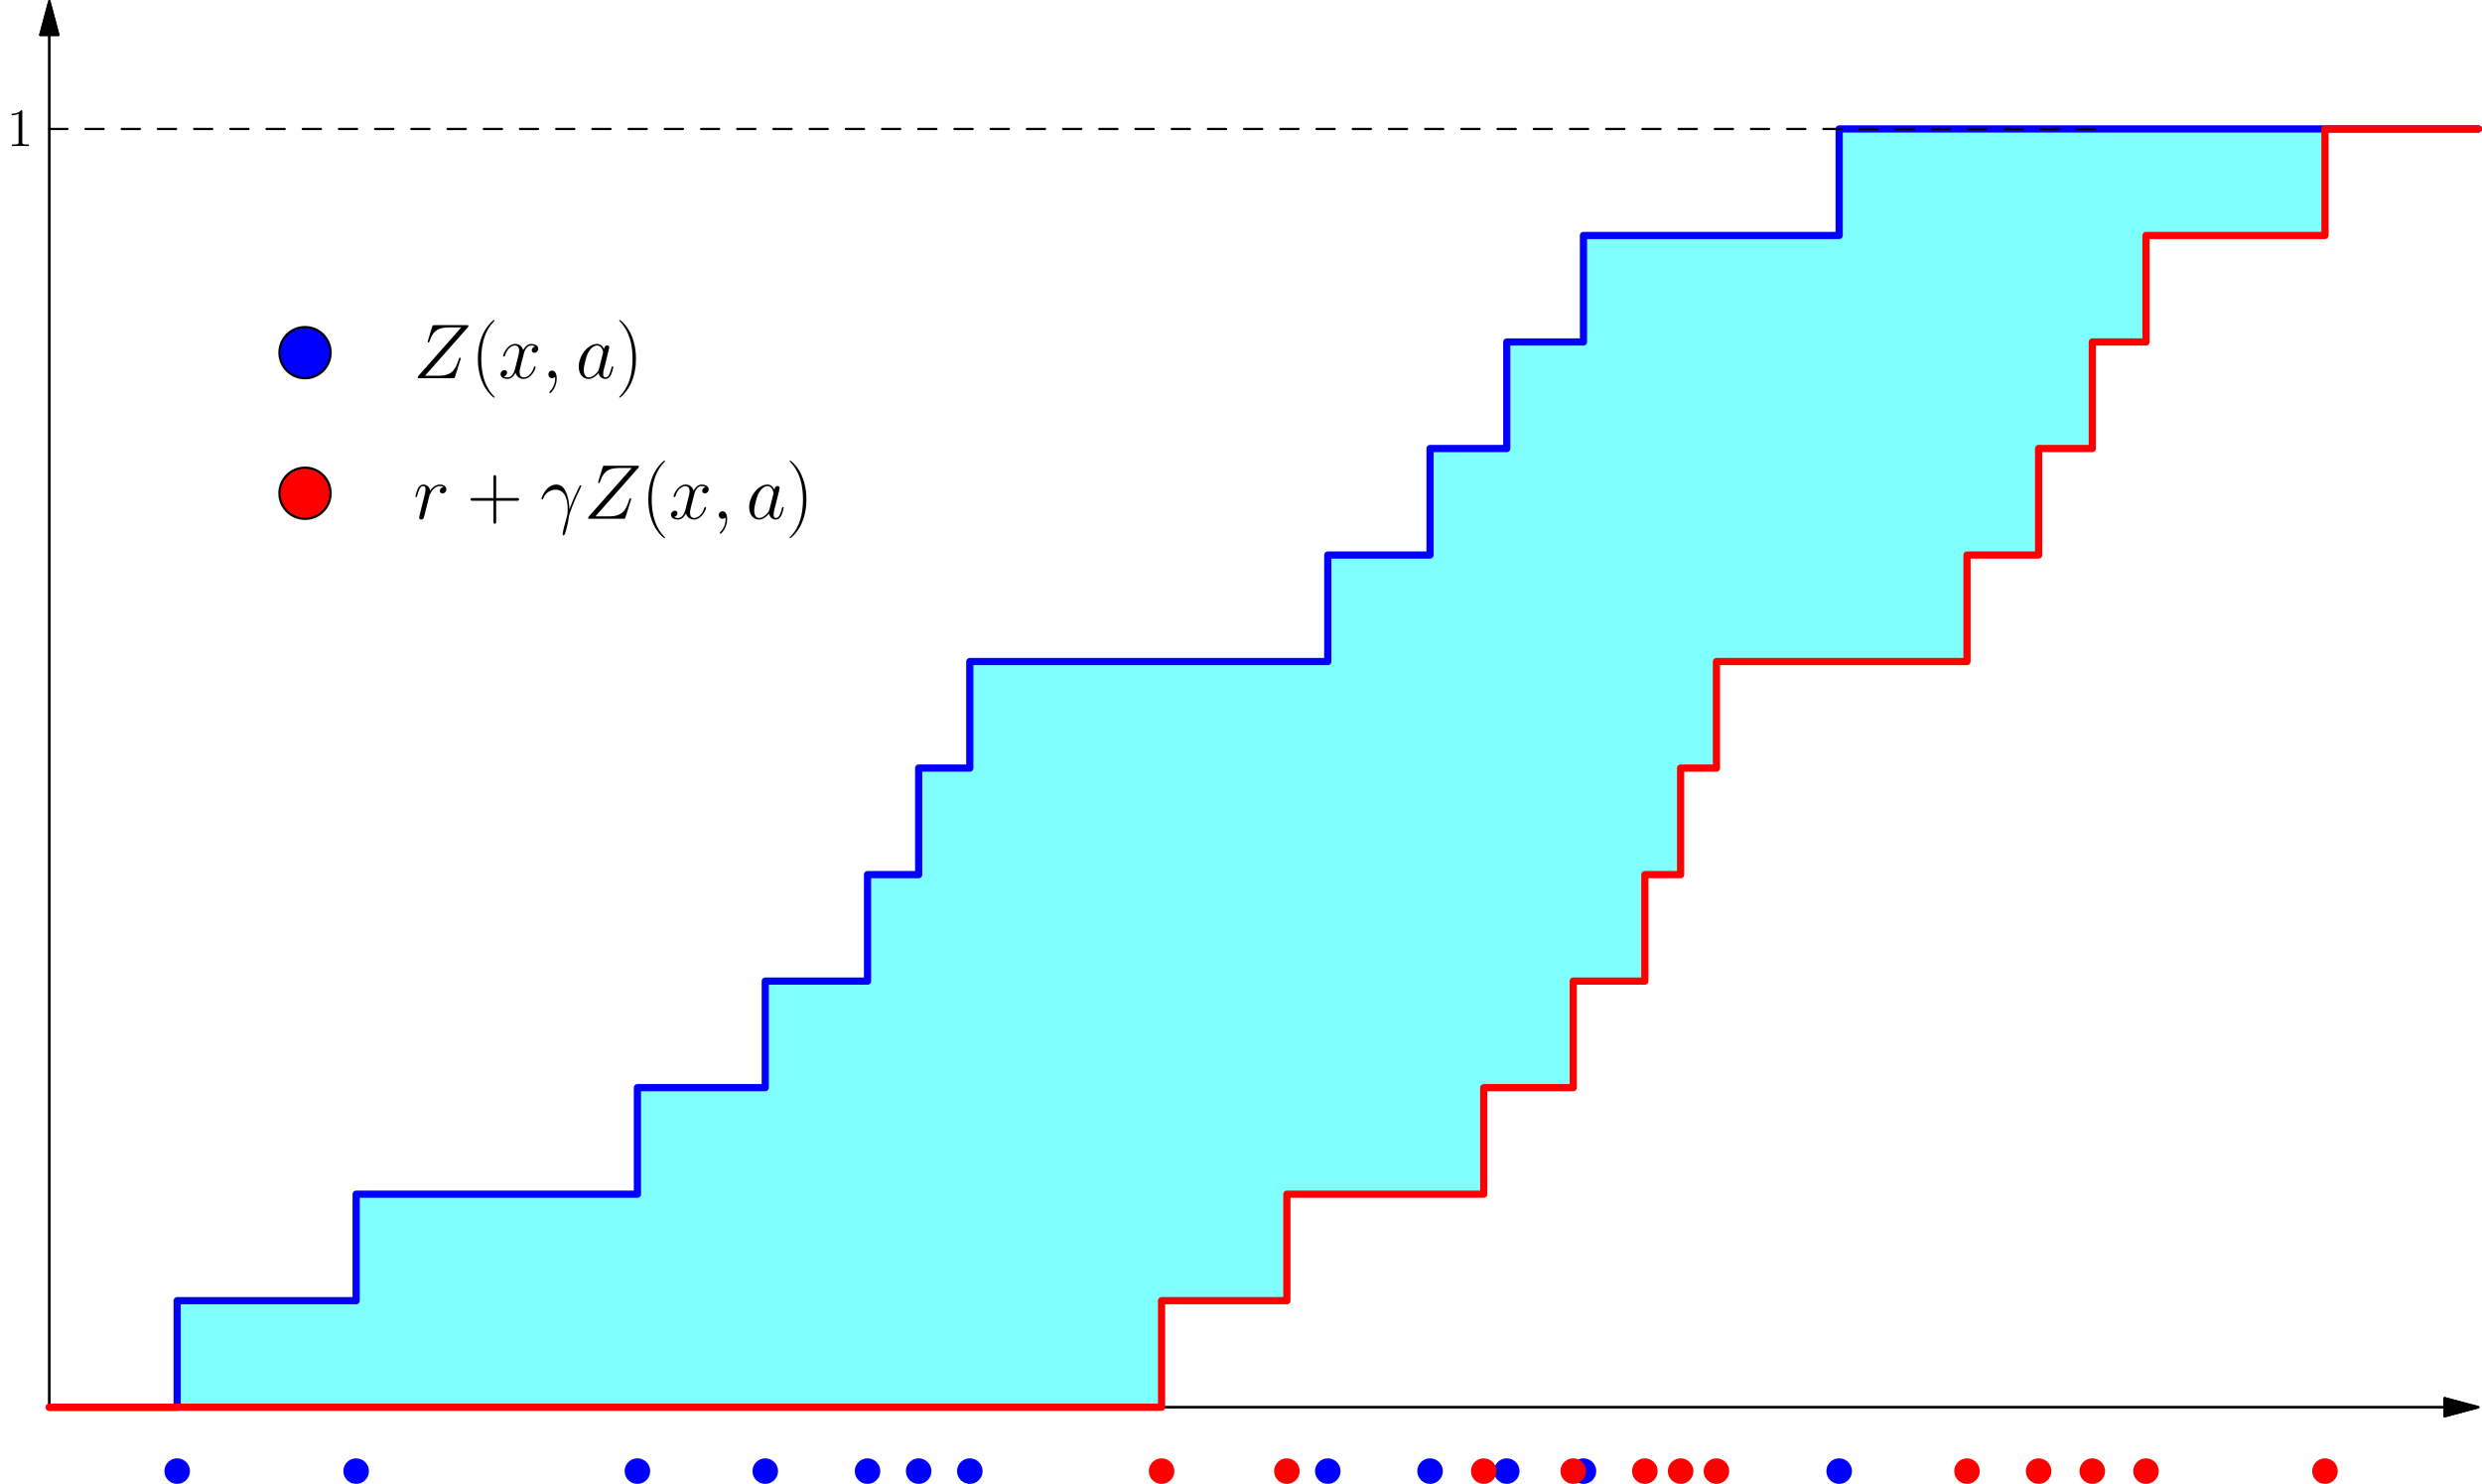
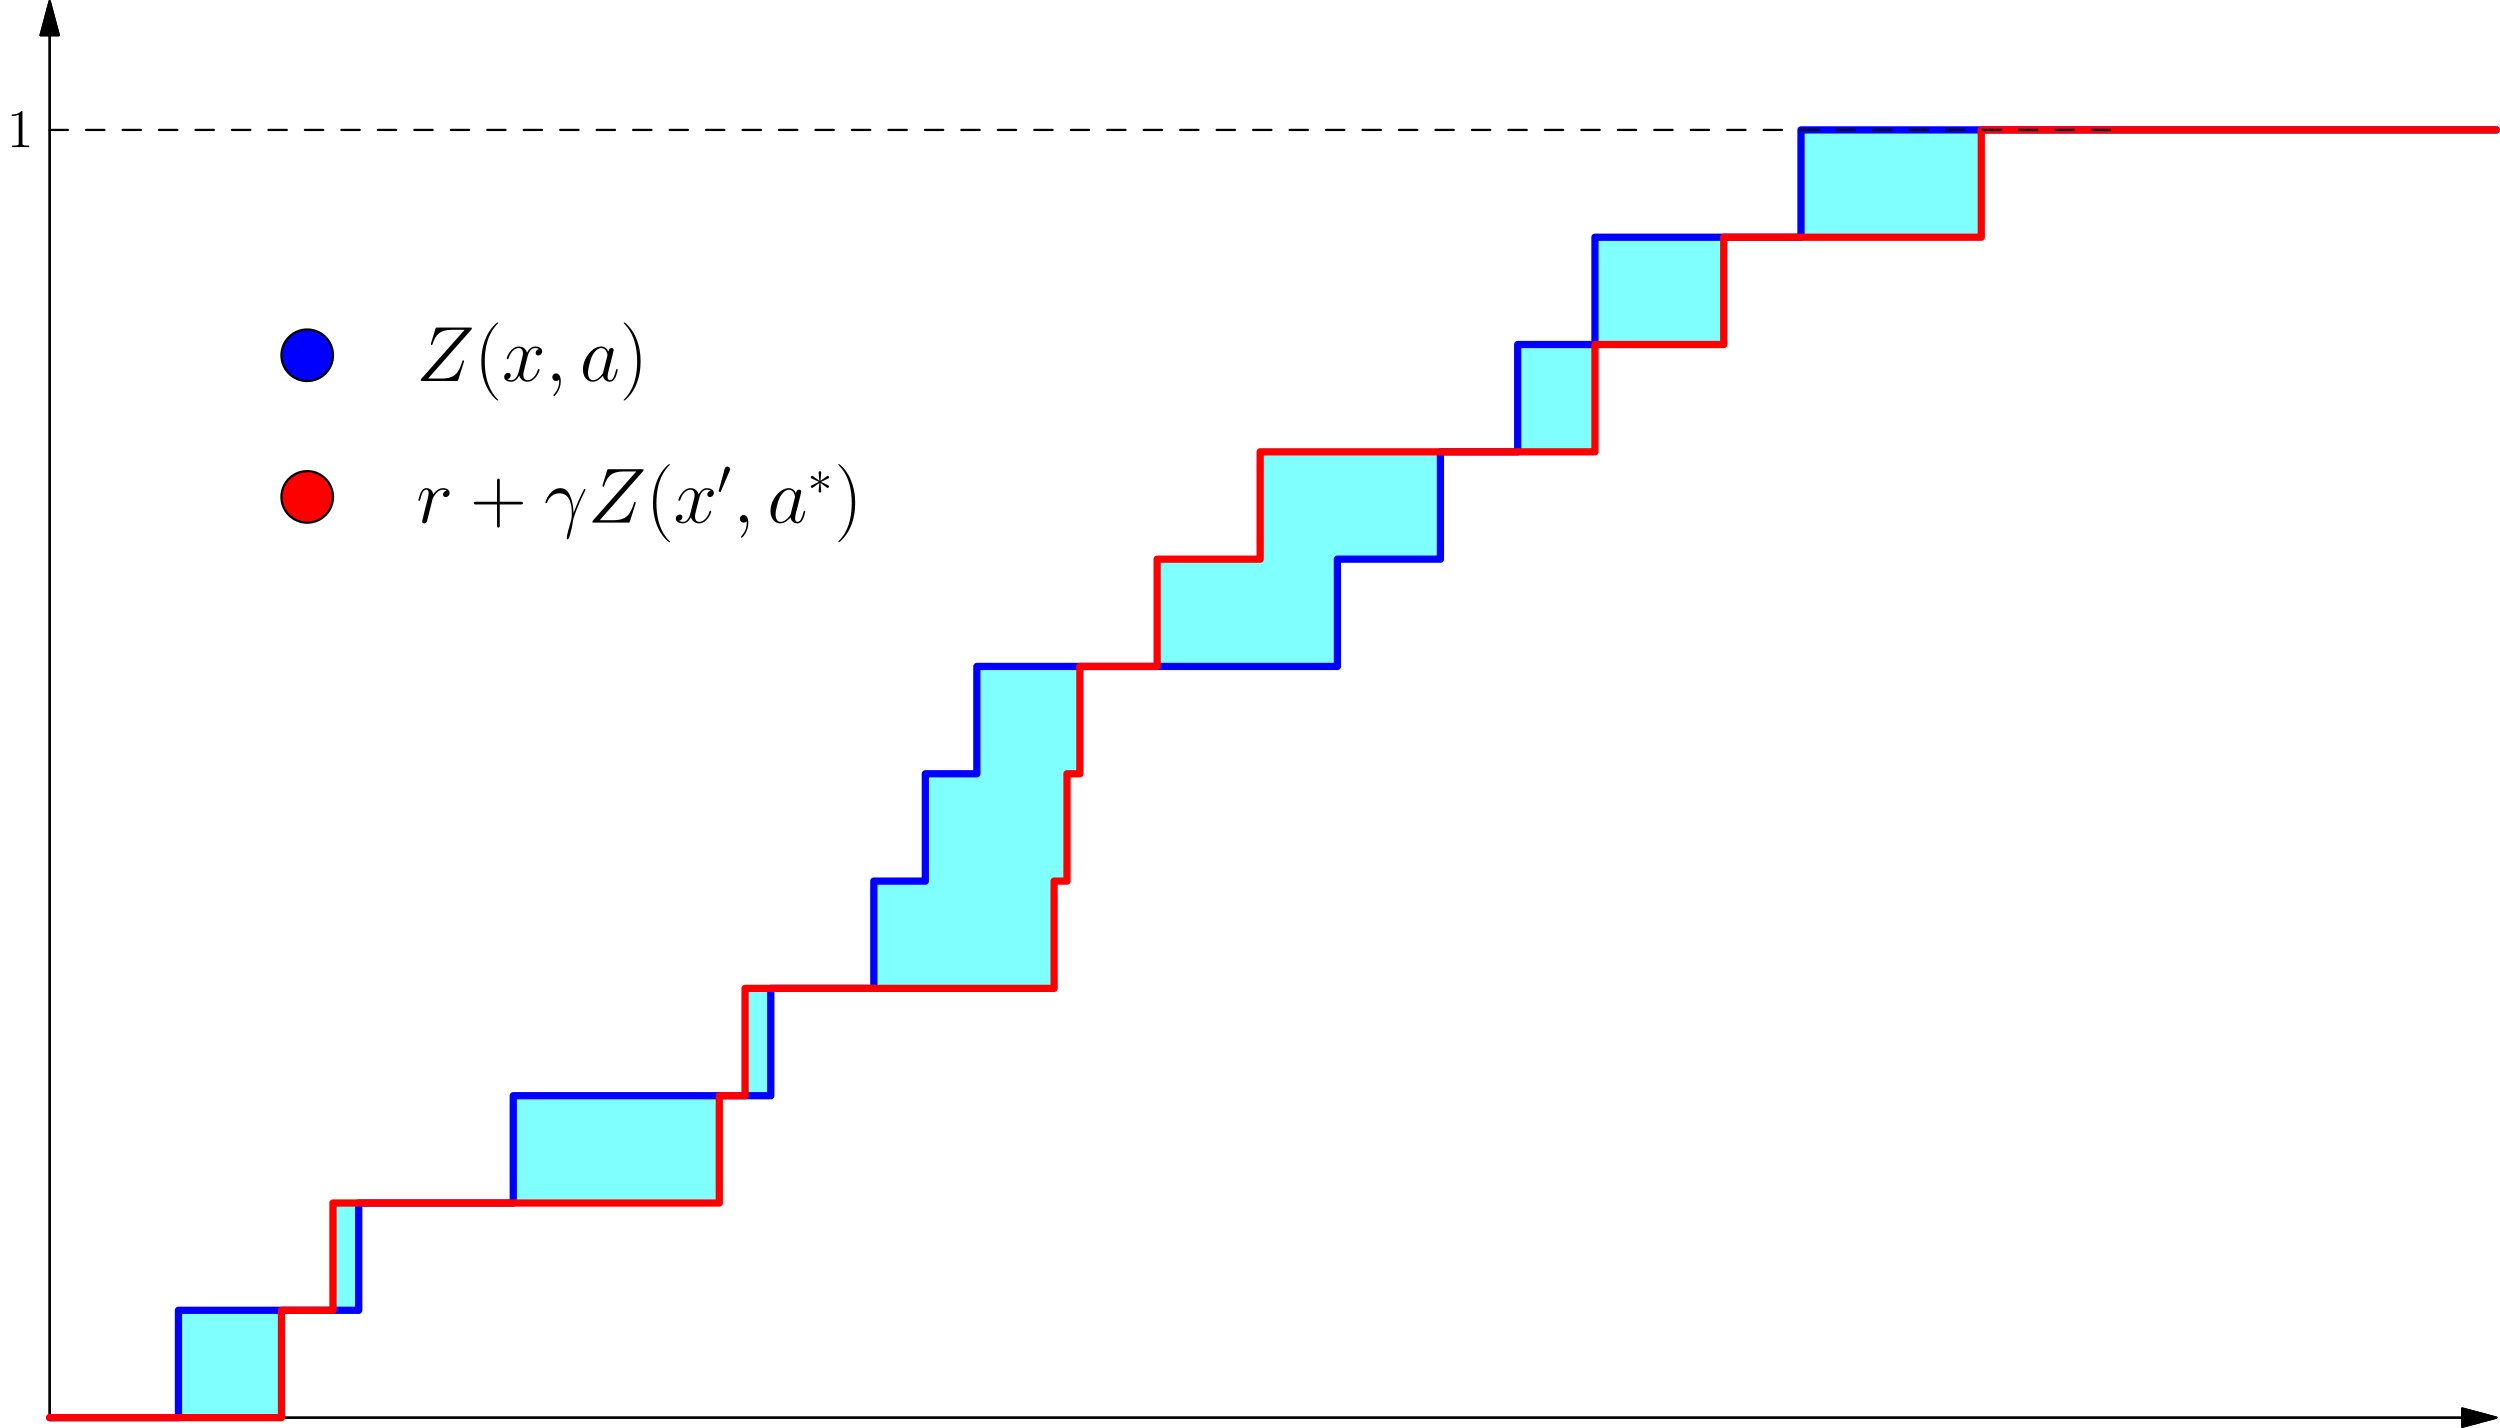
- <svg xmlns="http://www.w3.org/2000/svg" xmlns:xlink="http://www.w3.org/1999/xlink" height="329.069pt" version="1.1" viewBox="56.409 53.858 550.318 329.069" width="550.318pt">
+ <svg xmlns="http://www.w3.org/2000/svg" xmlns:xlink="http://www.w3.org/1999/xlink" height="314.321pt" version="1.1" viewBox="56.409 53.858 550.318 314.321" width="550.318pt">
  <defs>
-     <path d="M3.443 -7.663C3.443 -7.938 3.443 -7.95 3.204 -7.95C2.917 -7.627 2.319 -7.185 1.088 -7.185V-6.838C1.363 -6.838 1.961 -6.838 2.618 -7.149V-0.921C2.618 -0.49 2.582 -0.347 1.53 -0.347H1.16V0C1.482 -0.024 2.642 -0.024 3.037 -0.024S4.579 -0.024 4.902 0V-0.347H4.531C3.479 -0.347 3.443 -0.49 3.443 -0.921V-7.663Z" id="g2-49" />
-     <path d="M5.268 4.201C5.268 4.183 5.268 4.149 5.216 4.097C4.424 3.288 2.307 1.085 2.307 -4.287S4.39 -11.844 5.233 -12.705C5.233 -12.722 5.268 -12.757 5.268 -12.808S5.216 -12.894 5.147 -12.894C4.958 -12.894 3.495 -11.62 2.651 -9.727C1.79 -7.816 1.549 -5.957 1.549 -4.304C1.549 -3.064 1.67 -0.964 2.703 1.257C3.529 3.047 4.941 4.304 5.147 4.304C5.233 4.304 5.268 4.269 5.268 4.201Z" id="g1-40" />
-     <path d="M4.528 -4.287C4.528 -5.526 4.407 -7.626 3.374 -9.847C2.548 -11.638 1.136 -12.894 0.93 -12.894C0.878 -12.894 0.809 -12.877 0.809 -12.791C0.809 -12.757 0.826 -12.739 0.844 -12.705C1.67 -11.844 3.77 -9.658 3.77 -4.304C3.77 1.067 1.687 3.254 0.844 4.114C0.826 4.149 0.809 4.166 0.809 4.201C0.809 4.287 0.878 4.304 0.93 4.304C1.119 4.304 2.582 3.03 3.426 1.136C4.287 -0.775 4.528 -2.634 4.528 -4.287Z" id="g1-41" />
-     <path d="M6.49 -3.994H11.052C11.293 -3.994 11.586 -3.994 11.586 -4.287C11.586 -4.597 11.31 -4.597 11.052 -4.597H6.49V-9.159C6.49 -9.4 6.49 -9.692 6.198 -9.692C5.888 -9.692 5.888 -9.417 5.888 -9.159V-4.597H1.326C1.085 -4.597 0.792 -4.597 0.792 -4.304C0.792 -3.994 1.067 -3.994 1.326 -3.994H5.888V0.568C5.888 0.809 5.888 1.102 6.18 1.102C6.49 1.102 6.49 0.826 6.49 0.568V-3.994Z" id="g1-43" />
-     <path d="M6.507 -2.1C6.473 -2.944 6.439 -4.269 5.784 -5.819C5.44 -6.68 4.855 -7.592 3.598 -7.592C1.481 -7.592 0.327 -4.889 0.327 -4.442C0.327 -4.287 0.448 -4.287 0.499 -4.287C0.654 -4.287 0.654 -4.321 0.74 -4.545C1.102 -5.612 2.204 -6.456 3.391 -6.456C5.784 -6.456 6.129 -3.787 6.129 -2.083C6.129 -0.998 6.008 -0.637 5.905 -0.293C5.578 0.775 5.01 2.909 5.01 3.391C5.01 3.529 5.061 3.684 5.199 3.684C5.457 3.684 5.612 3.116 5.802 2.427C6.215 0.912 6.318 0.155 6.404 -0.534C6.456 -0.947 7.437 -3.787 8.797 -6.49C8.918 -6.766 9.159 -7.23 9.159 -7.282C9.159 -7.299 9.141 -7.42 8.986 -7.42C8.952 -7.42 8.866 -7.42 8.832 -7.351C8.797 -7.317 8.195 -6.146 7.678 -4.975C7.42 -4.39 7.076 -3.615 6.507 -2.1Z" id="g0-13" />
-     <path d="M3.357 0.069C3.357 -0.93 3.03 -1.67 2.324 -1.67C1.773 -1.67 1.498 -1.222 1.498 -0.844S1.756 0 2.341 0C2.565 0 2.754 -0.069 2.909 -0.224C2.944 -0.258 2.961 -0.258 2.978 -0.258C3.013 -0.258 3.013 -0.017 3.013 0.069C3.013 0.637 2.909 1.756 1.911 2.875C1.722 3.082 1.722 3.116 1.722 3.15C1.722 3.236 1.808 3.323 1.894 3.323C2.031 3.323 3.357 2.049 3.357 0.069Z" id="g0-59" />
-     <path d="M12.051 -11.225C12.154 -11.345 12.24 -11.448 12.24 -11.62C12.24 -11.741 12.223 -11.758 11.827 -11.758H4.717C4.321 -11.758 4.304 -11.741 4.201 -11.431L3.254 -8.332C3.202 -8.16 3.202 -8.126 3.202 -8.091C3.202 -8.022 3.254 -7.919 3.374 -7.919C3.512 -7.919 3.546 -7.988 3.615 -8.212C4.252 -10.071 5.096 -11.259 7.816 -11.259H10.639L1.205 -0.585C1.05 -0.396 0.981 -0.327 0.981 -0.138C0.981 0 1.067 0 1.394 0H8.745C9.141 0 9.159 -0.017 9.262 -0.327L10.467 -4.132C10.484 -4.183 10.519 -4.304 10.519 -4.373C10.519 -4.459 10.45 -4.545 10.347 -4.545C10.209 -4.545 10.191 -4.528 10.054 -4.097C9.331 -1.876 8.573 -0.534 5.578 -0.534H2.6L12.051 -11.225Z" id="g0-90" />
-     <path d="M5.182 -2.049C5.096 -1.756 5.096 -1.722 4.855 -1.394C4.476 -0.912 3.719 -0.172 2.909 -0.172C2.204 -0.172 1.808 -0.809 1.808 -1.825C1.808 -2.772 2.341 -4.7 2.668 -5.423C3.254 -6.628 4.063 -7.248 4.734 -7.248C5.87 -7.248 6.094 -5.836 6.094 -5.698C6.094 -5.681 6.043 -5.457 6.025 -5.423L5.182 -2.049ZM6.284 -6.456C6.094 -6.903 5.629 -7.592 4.734 -7.592C2.789 -7.592 0.689 -5.079 0.689 -2.531C0.689 -0.826 1.687 0.172 2.858 0.172C3.805 0.172 4.614 -0.568 5.096 -1.136C5.268 -0.121 6.077 0.172 6.594 0.172S7.523 -0.138 7.833 -0.757C8.108 -1.343 8.349 -2.393 8.349 -2.462C8.349 -2.548 8.281 -2.617 8.177 -2.617C8.022 -2.617 8.005 -2.531 7.936 -2.272C7.678 -1.257 7.351 -0.172 6.645 -0.172C6.146 -0.172 6.111 -0.62 6.111 -0.964C6.111 -1.36 6.163 -1.549 6.318 -2.221C6.439 -2.651 6.525 -3.03 6.662 -3.529C7.299 -6.111 7.454 -6.731 7.454 -6.835C7.454 -7.076 7.265 -7.265 7.007 -7.265C6.456 -7.265 6.318 -6.662 6.284 -6.456Z" id="g0-97" />
-     <path d="M6.697 -7.041C6.163 -6.938 5.888 -6.559 5.888 -6.18C5.888 -5.767 6.215 -5.629 6.456 -5.629C6.938 -5.629 7.334 -6.043 7.334 -6.559C7.334 -7.11 6.8 -7.592 5.939 -7.592C5.251 -7.592 4.459 -7.282 3.736 -6.232C3.615 -7.144 2.927 -7.592 2.238 -7.592C1.567 -7.592 1.222 -7.076 1.016 -6.697C0.723 -6.077 0.465 -5.044 0.465 -4.958C0.465 -4.889 0.534 -4.803 0.654 -4.803C0.792 -4.803 0.809 -4.82 0.912 -5.216C1.171 -6.249 1.498 -7.248 2.186 -7.248C2.6 -7.248 2.72 -6.955 2.72 -6.456C2.72 -6.077 2.548 -5.406 2.427 -4.872L1.945 -3.013C1.876 -2.686 1.687 -1.911 1.601 -1.601C1.481 -1.153 1.291 -0.344 1.291 -0.258C1.291 -0.017 1.481 0.172 1.739 0.172C1.928 0.172 2.255 0.052 2.359 -0.293C2.41 -0.43 3.047 -3.03 3.15 -3.426C3.236 -3.805 3.34 -4.166 3.426 -4.545C3.495 -4.786 3.564 -5.061 3.615 -5.285C3.667 -5.44 4.132 -6.284 4.562 -6.662C4.769 -6.852 5.216 -7.248 5.922 -7.248C6.198 -7.248 6.473 -7.196 6.697 -7.041Z" id="g0-114" />
-     <path d="M8.16 -7.024C7.609 -6.921 7.403 -6.507 7.403 -6.18C7.403 -5.767 7.73 -5.629 7.971 -5.629C8.487 -5.629 8.849 -6.077 8.849 -6.542C8.849 -7.265 8.022 -7.592 7.299 -7.592C6.249 -7.592 5.664 -6.559 5.509 -6.232C5.113 -7.523 4.046 -7.592 3.736 -7.592C1.98 -7.592 1.05 -5.337 1.05 -4.958C1.05 -4.889 1.119 -4.803 1.24 -4.803C1.377 -4.803 1.412 -4.906 1.446 -4.975C2.031 -6.886 3.185 -7.248 3.684 -7.248C4.459 -7.248 4.614 -6.525 4.614 -6.111C4.614 -5.733 4.51 -5.337 4.304 -4.51L3.719 -2.152C3.46 -1.119 2.961 -0.172 2.049 -0.172C1.963 -0.172 1.532 -0.172 1.171 -0.396C1.79 -0.516 1.928 -1.033 1.928 -1.24C1.928 -1.584 1.67 -1.79 1.343 -1.79C0.93 -1.79 0.482 -1.429 0.482 -0.878C0.482 -0.155 1.291 0.172 2.031 0.172C2.858 0.172 3.443 -0.482 3.805 -1.188C4.08 -0.172 4.941 0.172 5.578 0.172C7.334 0.172 8.263 -2.083 8.263 -2.462C8.263 -2.548 8.195 -2.617 8.091 -2.617C7.936 -2.617 7.919 -2.531 7.867 -2.393C7.403 -0.878 6.404 -0.172 5.629 -0.172C5.027 -0.172 4.7 -0.62 4.7 -1.326C4.7 -1.704 4.769 -1.98 5.044 -3.116L5.647 -5.457C5.905 -6.49 6.49 -7.248 7.282 -7.248C7.317 -7.248 7.799 -7.248 8.16 -7.024Z" id="g0-120" />
+     <path d="M3 -4.658C3.011 -4.811 3.011 -5.073 2.727 -5.073C2.553 -5.073 2.411 -4.931 2.444 -4.789V-4.647L2.596 -2.956L1.2 -3.971C1.102 -4.025 1.08 -4.047 1.004 -4.047C0.851 -4.047 0.709 -3.895 0.709 -3.742C0.709 -3.567 0.818 -3.524 0.927 -3.469L2.476 -2.727L0.971 -1.996C0.796 -1.909 0.709 -1.865 0.709 -1.702S0.851 -1.396 1.004 -1.396C1.08 -1.396 1.102 -1.396 1.375 -1.604L2.596 -2.487L2.433 -0.655C2.433 -0.425 2.629 -0.371 2.716 -0.371C2.847 -0.371 3.011 -0.447 3.011 -0.655L2.847 -2.487L4.244 -1.473C4.342 -1.418 4.364 -1.396 4.44 -1.396C4.593 -1.396 4.735 -1.549 4.735 -1.702C4.735 -1.865 4.636 -1.92 4.505 -1.985C3.851 -2.313 3.829 -2.313 2.967 -2.716L4.473 -3.447C4.647 -3.535 4.735 -3.578 4.735 -3.742S4.593 -4.047 4.44 -4.047C4.364 -4.047 4.342 -4.047 4.069 -3.84L2.847 -2.956L3 -4.658Z" id="g0-3" />
+     <path d="M2.76 -5.182C2.815 -5.313 2.858 -5.411 2.858 -5.52C2.858 -5.836 2.575 -6.098 2.236 -6.098C1.931 -6.098 1.735 -5.891 1.658 -5.607L0.36 -0.84C0.36 -0.818 0.316 -0.698 0.316 -0.687C0.316 -0.567 0.6 -0.491 0.687 -0.491C0.753 -0.491 0.764 -0.524 0.829 -0.665L2.76 -5.182Z" id="g0-48" />
+     <path d="M6.507 -2.1C6.473 -2.944 6.439 -4.269 5.784 -5.819C5.44 -6.68 4.855 -7.592 3.598 -7.592C1.481 -7.592 0.327 -4.889 0.327 -4.442C0.327 -4.287 0.448 -4.287 0.499 -4.287C0.654 -4.287 0.654 -4.321 0.74 -4.545C1.102 -5.612 2.204 -6.456 3.391 -6.456C5.784 -6.456 6.129 -3.787 6.129 -2.083C6.129 -0.998 6.008 -0.637 5.905 -0.293C5.578 0.775 5.01 2.909 5.01 3.391C5.01 3.529 5.061 3.684 5.199 3.684C5.457 3.684 5.612 3.116 5.802 2.427C6.215 0.912 6.318 0.155 6.404 -0.534C6.456 -0.947 7.437 -3.787 8.797 -6.49C8.918 -6.766 9.159 -7.23 9.159 -7.282C9.159 -7.299 9.141 -7.42 8.986 -7.42C8.952 -7.42 8.866 -7.42 8.832 -7.351C8.797 -7.317 8.195 -6.146 7.678 -4.975C7.42 -4.39 7.076 -3.615 6.507 -2.1Z" id="g1-13" />
+     <path d="M3.357 0.069C3.357 -0.93 3.03 -1.67 2.324 -1.67C1.773 -1.67 1.498 -1.222 1.498 -0.844S1.756 0 2.341 0C2.565 0 2.754 -0.069 2.909 -0.224C2.944 -0.258 2.961 -0.258 2.978 -0.258C3.013 -0.258 3.013 -0.017 3.013 0.069C3.013 0.637 2.909 1.756 1.911 2.875C1.722 3.082 1.722 3.116 1.722 3.15C1.722 3.236 1.808 3.323 1.894 3.323C2.031 3.323 3.357 2.049 3.357 0.069Z" id="g1-59" />
+     <path d="M12.051 -11.225C12.154 -11.345 12.24 -11.448 12.24 -11.62C12.24 -11.741 12.223 -11.758 11.827 -11.758H4.717C4.321 -11.758 4.304 -11.741 4.201 -11.431L3.254 -8.332C3.202 -8.16 3.202 -8.126 3.202 -8.091C3.202 -8.022 3.254 -7.919 3.374 -7.919C3.512 -7.919 3.546 -7.988 3.615 -8.212C4.252 -10.071 5.096 -11.259 7.816 -11.259H10.639L1.205 -0.585C1.05 -0.396 0.981 -0.327 0.981 -0.138C0.981 0 1.067 0 1.394 0H8.745C9.141 0 9.159 -0.017 9.262 -0.327L10.467 -4.132C10.484 -4.183 10.519 -4.304 10.519 -4.373C10.519 -4.459 10.45 -4.545 10.347 -4.545C10.209 -4.545 10.191 -4.528 10.054 -4.097C9.331 -1.876 8.573 -0.534 5.578 -0.534H2.6L12.051 -11.225Z" id="g1-90" />
+     <path d="M5.182 -2.049C5.096 -1.756 5.096 -1.722 4.855 -1.394C4.476 -0.912 3.719 -0.172 2.909 -0.172C2.204 -0.172 1.808 -0.809 1.808 -1.825C1.808 -2.772 2.341 -4.7 2.668 -5.423C3.254 -6.628 4.063 -7.248 4.734 -7.248C5.87 -7.248 6.094 -5.836 6.094 -5.698C6.094 -5.681 6.043 -5.457 6.025 -5.423L5.182 -2.049ZM6.284 -6.456C6.094 -6.903 5.629 -7.592 4.734 -7.592C2.789 -7.592 0.689 -5.079 0.689 -2.531C0.689 -0.826 1.687 0.172 2.858 0.172C3.805 0.172 4.614 -0.568 5.096 -1.136C5.268 -0.121 6.077 0.172 6.594 0.172S7.523 -0.138 7.833 -0.757C8.108 -1.343 8.349 -2.393 8.349 -2.462C8.349 -2.548 8.281 -2.617 8.177 -2.617C8.022 -2.617 8.005 -2.531 7.936 -2.272C7.678 -1.257 7.351 -0.172 6.645 -0.172C6.146 -0.172 6.111 -0.62 6.111 -0.964C6.111 -1.36 6.163 -1.549 6.318 -2.221C6.439 -2.651 6.525 -3.03 6.662 -3.529C7.299 -6.111 7.454 -6.731 7.454 -6.835C7.454 -7.076 7.265 -7.265 7.007 -7.265C6.456 -7.265 6.318 -6.662 6.284 -6.456Z" id="g1-97" />
+     <path d="M6.697 -7.041C6.163 -6.938 5.888 -6.559 5.888 -6.18C5.888 -5.767 6.215 -5.629 6.456 -5.629C6.938 -5.629 7.334 -6.043 7.334 -6.559C7.334 -7.11 6.8 -7.592 5.939 -7.592C5.251 -7.592 4.459 -7.282 3.736 -6.232C3.615 -7.144 2.927 -7.592 2.238 -7.592C1.567 -7.592 1.222 -7.076 1.016 -6.697C0.723 -6.077 0.465 -5.044 0.465 -4.958C0.465 -4.889 0.534 -4.803 0.654 -4.803C0.792 -4.803 0.809 -4.82 0.912 -5.216C1.171 -6.249 1.498 -7.248 2.186 -7.248C2.6 -7.248 2.72 -6.955 2.72 -6.456C2.72 -6.077 2.548 -5.406 2.427 -4.872L1.945 -3.013C1.876 -2.686 1.687 -1.911 1.601 -1.601C1.481 -1.153 1.291 -0.344 1.291 -0.258C1.291 -0.017 1.481 0.172 1.739 0.172C1.928 0.172 2.255 0.052 2.359 -0.293C2.41 -0.43 3.047 -3.03 3.15 -3.426C3.236 -3.805 3.34 -4.166 3.426 -4.545C3.495 -4.786 3.564 -5.061 3.615 -5.285C3.667 -5.44 4.132 -6.284 4.562 -6.662C4.769 -6.852 5.216 -7.248 5.922 -7.248C6.198 -7.248 6.473 -7.196 6.697 -7.041Z" id="g1-114" />
+     <path d="M8.16 -7.024C7.609 -6.921 7.403 -6.507 7.403 -6.18C7.403 -5.767 7.73 -5.629 7.971 -5.629C8.487 -5.629 8.849 -6.077 8.849 -6.542C8.849 -7.265 8.022 -7.592 7.299 -7.592C6.249 -7.592 5.664 -6.559 5.509 -6.232C5.113 -7.523 4.046 -7.592 3.736 -7.592C1.98 -7.592 1.05 -5.337 1.05 -4.958C1.05 -4.889 1.119 -4.803 1.24 -4.803C1.377 -4.803 1.412 -4.906 1.446 -4.975C2.031 -6.886 3.185 -7.248 3.684 -7.248C4.459 -7.248 4.614 -6.525 4.614 -6.111C4.614 -5.733 4.51 -5.337 4.304 -4.51L3.719 -2.152C3.46 -1.119 2.961 -0.172 2.049 -0.172C1.963 -0.172 1.532 -0.172 1.171 -0.396C1.79 -0.516 1.928 -1.033 1.928 -1.24C1.928 -1.584 1.67 -1.79 1.343 -1.79C0.93 -1.79 0.482 -1.429 0.482 -0.878C0.482 -0.155 1.291 0.172 2.031 0.172C2.858 0.172 3.443 -0.482 3.805 -1.188C4.08 -0.172 4.941 0.172 5.578 0.172C7.334 0.172 8.263 -2.083 8.263 -2.462C8.263 -2.548 8.195 -2.617 8.091 -2.617C7.936 -2.617 7.919 -2.531 7.867 -2.393C7.403 -0.878 6.404 -0.172 5.629 -0.172C5.027 -0.172 4.7 -0.62 4.7 -1.326C4.7 -1.704 4.769 -1.98 5.044 -3.116L5.647 -5.457C5.905 -6.49 6.49 -7.248 7.282 -7.248C7.317 -7.248 7.799 -7.248 8.16 -7.024Z" id="g1-120" />
+     <path d="M3.443 -7.663C3.443 -7.938 3.443 -7.95 3.204 -7.95C2.917 -7.627 2.319 -7.185 1.088 -7.185V-6.838C1.363 -6.838 1.961 -6.838 2.618 -7.149V-0.921C2.618 -0.49 2.582 -0.347 1.53 -0.347H1.16V0C1.482 -0.024 2.642 -0.024 3.037 -0.024S4.579 -0.024 4.902 0V-0.347H4.531C3.479 -0.347 3.443 -0.49 3.443 -0.921V-7.663Z" id="g3-49" />
+     <path d="M5.268 4.201C5.268 4.183 5.268 4.149 5.216 4.097C4.424 3.288 2.307 1.085 2.307 -4.287S4.39 -11.844 5.233 -12.705C5.233 -12.722 5.268 -12.757 5.268 -12.808S5.216 -12.894 5.147 -12.894C4.958 -12.894 3.495 -11.62 2.651 -9.727C1.79 -7.816 1.549 -5.957 1.549 -4.304C1.549 -3.064 1.67 -0.964 2.703 1.257C3.529 3.047 4.941 4.304 5.147 4.304C5.233 4.304 5.268 4.269 5.268 4.201Z" id="g2-40" />
+     <path d="M4.528 -4.287C4.528 -5.526 4.407 -7.626 3.374 -9.847C2.548 -11.638 1.136 -12.894 0.93 -12.894C0.878 -12.894 0.809 -12.877 0.809 -12.791C0.809 -12.757 0.826 -12.739 0.844 -12.705C1.67 -11.844 3.77 -9.658 3.77 -4.304C3.77 1.067 1.687 3.254 0.844 4.114C0.826 4.149 0.809 4.166 0.809 4.201C0.809 4.287 0.878 4.304 0.93 4.304C1.119 4.304 2.582 3.03 3.426 1.136C4.287 -0.775 4.528 -2.634 4.528 -4.287Z" id="g2-41" />
+     <path d="M6.49 -3.994H11.052C11.293 -3.994 11.586 -3.994 11.586 -4.287C11.586 -4.597 11.31 -4.597 11.052 -4.597H6.49V-9.159C6.49 -9.4 6.49 -9.692 6.198 -9.692C5.888 -9.692 5.888 -9.417 5.888 -9.159V-4.597H1.326C1.085 -4.597 0.792 -4.597 0.792 -4.304C0.792 -3.994 1.067 -3.994 1.326 -3.994H5.888V0.568C5.888 0.809 5.888 1.102 6.18 1.102C6.49 1.102 6.49 0.826 6.49 0.568V-3.994Z" id="g2-43" />
  </defs>
  <g id="page1">
    <g transform="matrix(0.996264 0 0 0.996264 67.3445 365.919)">
      <path d="M 533.074 0L 0 0" fill="none" stroke="#000000" stroke-linecap="round" stroke-linejoin="round" stroke-miterlimit="10.037" stroke-width="0.502" />
    </g>
    <g transform="matrix(0.996264 0 0 0.996264 67.3445 365.919)">
      <path d="M 540.602 1.05031e-14L 533.074 -2.017L 533.074 2.017L 540.602 1.05031e-14Z" fill="#000000" />
    </g>
    <g transform="matrix(0.996264 0 0 0.996264 67.3445 365.919)">
      <path d="M 540.602 1.05031e-14L 533.074 -2.017L 533.074 2.017L 540.602 1.05031e-14Z" fill="none" stroke="#000000" stroke-linecap="round" stroke-linejoin="round" stroke-miterlimit="10.037" stroke-width="0.502" />
    </g>
    <g transform="matrix(0.996264 0 0 0.996264 67.3445 365.919)">
      <path d="M 0 -305.452L 0 0" fill="none" stroke="#000000" stroke-linecap="round" stroke-linejoin="round" stroke-miterlimit="10.037" stroke-width="0.502" />
    </g>
    <g transform="matrix(0.996264 0 0 0.996264 67.3445 365.919)">
      <path d="M 2.94616e-15 -312.98L -2.017 -305.452L 2.017 -305.452L 2.94616e-15 -312.98Z" fill="#000000" />
    </g>
    <g transform="matrix(0.996264 0 0 0.996264 67.3445 365.919)">
      <path d="M 2.94616e-15 -312.98L -2.017 -305.452L 2.017 -305.452L 2.94616e-15 -312.98Z" fill="none" stroke="#000000" stroke-linecap="round" stroke-linejoin="round" stroke-miterlimit="10.037" stroke-width="0.502" />
    </g>
    <g transform="matrix(0.996264 0 0 0.996264 67.3445 365.919)">
-       <path d="M 31.298 14.226C 31.298 12.655 30.024 11.381 28.453 11.381C 26.881 11.381 25.608 12.655 25.608 14.226C 25.608 15.798 26.881 17.072 28.453 17.072C 30.024 17.072 31.298 15.798 31.298 14.226Z" fill="#0000ff" />
-     </g>
-     <g transform="matrix(0.996264 0 0 0.996264 67.3445 365.919)">
-       <path d="M 71.132 14.226C 71.132 12.655 69.858 11.381 68.287 11.381C 66.715 11.381 65.441 12.655 65.441 14.226C 65.441 15.798 66.715 17.072 68.287 17.072C 69.858 17.072 71.132 15.798 71.132 14.226Z" fill="#0000ff" />
-     </g>
-     <g transform="matrix(0.996264 0 0 0.996264 67.3445 365.919)">
-       <path d="M 133.728 14.226C 133.728 12.655 132.454 11.381 130.883 11.381C 129.311 11.381 128.037 12.655 128.037 14.226C 128.037 15.798 129.311 17.072 130.883 17.072C 132.454 17.072 133.728 15.798 133.728 14.226Z" fill="#0000ff" />
-     </g>
-     <g transform="matrix(0.996264 0 0 0.996264 67.3445 365.919)">
-       <path d="M 162.181 14.226C 162.181 12.655 160.907 11.381 159.335 11.381C 157.764 11.381 156.49 12.655 156.49 14.226C 156.49 15.798 157.764 17.072 159.335 17.072C 160.907 17.072 162.181 15.798 162.181 14.226Z" fill="#0000ff" />
-     </g>
-     <g transform="matrix(0.996264 0 0 0.996264 67.3445 365.919)">
-       <path d="M 184.943 14.226C 184.943 12.655 183.669 11.381 182.098 11.381C 180.526 11.381 179.252 12.655 179.252 14.226C 179.252 15.798 180.526 17.072 182.098 17.072C 183.669 17.072 184.943 15.798 184.943 14.226Z" fill="#0000ff" />
-     </g>
-     <g transform="matrix(0.996264 0 0 0.996264 67.3445 365.919)">
-       <path d="M 196.324 14.226C 196.324 12.655 195.05 11.381 193.479 11.381C 191.907 11.381 190.633 12.655 190.633 14.226C 190.633 15.798 191.907 17.072 193.479 17.072C 195.05 17.072 196.324 15.798 196.324 14.226Z" fill="#0000ff" />
-     </g>
-     <g transform="matrix(0.996264 0 0 0.996264 67.3445 365.919)">
-       <path d="M 207.705 14.226C 207.705 12.655 206.431 11.381 204.86 11.381C 203.288 11.381 202.015 12.655 202.015 14.226C 202.015 15.798 203.288 17.072 204.86 17.072C 206.431 17.072 207.705 15.798 207.705 14.226Z" fill="#0000ff" />
-     </g>
-     <g transform="matrix(0.996264 0 0 0.996264 67.3445 365.919)">
-       <path d="M 287.373 14.226C 287.373 12.655 286.099 11.381 284.528 11.381C 282.956 11.381 281.682 12.655 281.682 14.226C 281.682 15.798 282.956 17.072 284.528 17.072C 286.099 17.072 287.373 15.798 287.373 14.226Z" fill="#0000ff" />
-     </g>
-     <g transform="matrix(0.996264 0 0 0.996264 67.3445 365.919)">
-       <path d="M 310.135 14.226C 310.135 12.655 308.861 11.381 307.29 11.381C 305.718 11.381 304.444 12.655 304.444 14.226C 304.444 15.798 305.718 17.072 307.29 17.072C 308.861 17.072 310.135 15.798 310.135 14.226Z" fill="#0000ff" />
-     </g>
-     <g transform="matrix(0.996264 0 0 0.996264 67.3445 365.919)">
-       <path d="M 327.207 14.226C 327.207 12.655 325.933 11.381 324.361 11.381C 322.79 11.381 321.516 12.655 321.516 14.226C 321.516 15.798 322.79 17.072 324.361 17.072C 325.933 17.072 327.207 15.798 327.207 14.226Z" fill="#0000ff" />
-     </g>
-     <g transform="matrix(0.996264 0 0 0.996264 67.3445 365.919)">
-       <path d="M 344.278 14.226C 344.278 12.655 343.004 11.381 341.433 11.381C 339.862 11.381 338.588 12.655 338.588 14.226C 338.588 15.798 339.862 17.072 341.433 17.072C 343.004 17.072 344.278 15.798 344.278 14.226Z" fill="#0000ff" />
-     </g>
-     <g transform="matrix(0.996264 0 0 0.996264 67.3445 365.919)">
-       <path d="M 401.184 14.226C 401.184 12.655 399.91 11.381 398.339 11.381C 396.767 11.381 395.493 12.655 395.493 14.226C 395.493 15.798 396.767 17.072 398.339 17.072C 399.91 17.072 401.184 15.798 401.184 14.226Z" fill="#0000ff" />
-     </g>
-     <g transform="matrix(0.996264 0 0 0.996264 67.3445 365.919)">
-       <path d="M 250.384 14.226C 250.384 12.655 249.11 11.381 247.539 11.381C 245.968 11.381 244.694 12.655 244.694 14.226C 244.694 15.798 245.968 17.072 247.539 17.072C 249.11 17.072 250.384 15.798 250.384 14.226Z" fill="#ff0000" />
-     </g>
-     <g transform="matrix(0.996264 0 0 0.996264 67.3445 365.919)">
-       <path d="M 278.268 14.226C 278.268 12.655 276.994 11.381 275.423 11.381C 273.851 11.381 272.577 12.655 272.577 14.226C 272.577 15.798 273.851 17.072 275.423 17.072C 276.994 17.072 278.268 15.798 278.268 14.226Z" fill="#ff0000" />
-     </g>
-     <g transform="matrix(0.996264 0 0 0.996264 67.3445 365.919)">
-       <path d="M 322.085 14.226C 322.085 12.655 320.811 11.381 319.24 11.381C 317.669 11.381 316.395 12.655 316.395 14.226C 316.395 15.798 317.669 17.072 319.24 17.072C 320.811 17.072 322.085 15.798 322.085 14.226Z" fill="#ff0000" />
-     </g>
-     <g transform="matrix(0.996264 0 0 0.996264 67.3445 365.919)">
-       <path d="M 342.002 14.226C 342.002 12.655 340.728 11.381 339.157 11.381C 337.585 11.381 336.312 12.655 336.312 14.226C 336.312 15.798 337.585 17.072 339.157 17.072C 340.728 17.072 342.002 15.798 342.002 14.226Z" fill="#ff0000" />
-     </g>
-     <g transform="matrix(0.996264 0 0 0.996264 67.3445 365.919)">
-       <path d="M 357.936 14.226C 357.936 12.655 356.662 11.381 355.09 11.381C 353.519 11.381 352.245 12.655 352.245 14.226C 352.245 15.798 353.519 17.072 355.09 17.072C 356.662 17.072 357.936 15.798 357.936 14.226Z" fill="#ff0000" />
-     </g>
-     <g transform="matrix(0.996264 0 0 0.996264 67.3445 365.919)">
-       <path d="M 365.902 14.226C 365.902 12.655 364.629 11.381 363.057 11.381C 361.486 11.381 360.212 12.655 360.212 14.226C 360.212 15.798 361.486 17.072 363.057 17.072C 364.629 17.072 365.902 15.798 365.902 14.226Z" fill="#ff0000" />
-     </g>
-     <g transform="matrix(0.996264 0 0 0.996264 67.3445 365.919)">
-       <path d="M 373.869 14.226C 373.869 12.655 372.595 11.381 371.024 11.381C 369.453 11.381 368.179 12.655 368.179 14.226C 368.179 15.798 369.453 17.072 371.024 17.072C 372.595 17.072 373.869 15.798 373.869 14.226Z" fill="#ff0000" />
-     </g>
-     <g transform="matrix(0.996264 0 0 0.996264 67.3445 365.919)">
-       <path d="M 429.637 14.226C 429.637 12.655 428.363 11.381 426.791 11.381C 425.22 11.381 423.946 12.655 423.946 14.226C 423.946 15.798 425.22 17.072 426.791 17.072C 428.363 17.072 429.637 15.798 429.637 14.226Z" fill="#ff0000" />
-     </g>
-     <g transform="matrix(0.996264 0 0 0.996264 67.3445 365.919)">
-       <path d="M 445.57 14.226C 445.57 12.655 444.296 11.381 442.725 11.381C 441.153 11.381 439.88 12.655 439.88 14.226C 439.88 15.798 441.153 17.072 442.725 17.072C 444.296 17.072 445.57 15.798 445.57 14.226Z" fill="#ff0000" />
-     </g>
-     <g transform="matrix(0.996264 0 0 0.996264 67.3445 365.919)">
-       <path d="M 457.52 14.226C 457.52 12.655 456.246 11.381 454.675 11.381C 453.104 11.381 451.83 12.655 451.83 14.226C 451.83 15.798 453.104 17.072 454.675 17.072C 456.246 17.072 457.52 15.798 457.52 14.226Z" fill="#ff0000" />
-     </g>
-     <g transform="matrix(0.996264 0 0 0.996264 67.3445 365.919)">
-       <path d="M 469.47 14.226C 469.47 12.655 468.197 11.381 466.625 11.381C 465.054 11.381 463.78 12.655 463.78 14.226C 463.78 15.798 465.054 17.072 466.625 17.072C 468.197 17.072 469.47 15.798 469.47 14.226Z" fill="#ff0000" />
-     </g>
-     <g transform="matrix(0.996264 0 0 0.996264 67.3445 365.919)">
-       <path d="M 509.304 14.226C 509.304 12.655 508.03 11.381 506.459 11.381C 504.888 11.381 503.614 12.655 503.614 14.226C 503.614 15.798 504.888 17.072 506.459 17.072C 508.03 17.072 509.304 15.798 509.304 14.226Z" fill="#ff0000" />
-     </g>
-     <g transform="matrix(0.996264 0 0 0.996264 67.3445 365.919)">
      <path d="M 533.074 0L 0 0" fill="none" stroke="#000000" stroke-linecap="round" stroke-linejoin="round" stroke-miterlimit="10.037" stroke-width="0.502" />
    </g>
    <g transform="matrix(0.996264 0 0 0.996264 67.3445 365.919)">
      <path d="M 540.602 1.05031e-14L 533.074 -2.017L 533.074 2.017L 540.602 1.05031e-14Z" fill="#000000" />
    </g>
    <g transform="matrix(0.996264 0 0 0.996264 67.3445 365.919)">
      <path d="M 540.602 1.05031e-14L 533.074 -2.017L 533.074 2.017L 540.602 1.05031e-14Z" fill="none" stroke="#000000" stroke-linecap="round" stroke-linejoin="round" stroke-miterlimit="10.037" stroke-width="0.502" />
    </g>
    <g transform="matrix(0.996264 0 0 0.996264 67.3445 365.919)">
      <path d="M 0 -305.452L 0 0" fill="none" stroke="#000000" stroke-linecap="round" stroke-linejoin="round" stroke-miterlimit="10.037" stroke-width="0.502" />
    </g>
    <g transform="matrix(0.996264 0 0 0.996264 67.3445 365.919)">
      <path d="M 2.94616e-15 -312.98L -2.017 -305.452L 2.017 -305.452L 2.94616e-15 -312.98Z" fill="#000000" />
    </g>
    <g transform="matrix(0.996264 0 0 0.996264 67.3445 365.919)">
      <path d="M 2.94616e-15 -312.98L -2.017 -305.452L 2.017 -305.452L 2.94616e-15 -312.98Z" fill="none" stroke="#000000" stroke-linecap="round" stroke-linejoin="round" stroke-miterlimit="10.037" stroke-width="0.502" />
    </g>
    <g transform="matrix(0.996264 0 0 0.996264 67.3445 365.919)">
-       <path d="M 0 0L 28.453 0L 28.453 -23.711L 68.287 -23.711L 68.287 -47.421L 130.883 -47.421L 130.883 -71.132L 159.335 -71.132L 159.335 -94.843L 182.098 -94.843L 182.098 -118.553L 193.479 -118.553L 193.479 -142.264L 204.86 -142.264L 204.86 -165.974L 284.528 -165.974L 284.528 -189.685L 307.29 -189.685L 307.29 -213.396L 324.361 -213.396L 324.361 -237.106L 341.433 -237.106L 341.433 -260.817L 398.339 -260.817L 398.339 -284.528L 540.602 -284.528L 540.602 -284.528L 506.459 -284.528L 506.459 -260.817L 466.625 -260.817L 466.625 -237.106L 454.675 -237.106L 454.675 -213.396L 442.725 -213.396L 442.725 -189.685L 426.791 -189.685L 426.791 -165.974L 371.024 -165.974L 371.024 -142.264L 363.057 -142.264L 363.057 -118.553L 355.09 -118.553L 355.09 -94.843L 339.157 -94.843L 339.157 -71.132L 319.24 -71.132L 319.24 -47.421L 275.423 -47.421L 275.423 -23.711L 247.539 -23.711L 247.539 0L 0 0L 0 0Z" fill="#80ffff" fill-rule="evenodd" />
+       <path d="M 0 0L 28.453 0L 28.453 -23.711L 68.287 -23.711L 68.287 -47.421L 102.43 -47.421L 102.43 -71.132L 159.335 -71.132L 159.335 -94.843L 182.098 -94.843L 182.098 -118.553L 193.479 -118.553L 193.479 -142.264L 204.86 -142.264L 204.86 -165.974L 284.528 -165.974L 284.528 -189.685L 307.29 -189.685L 307.29 -213.396L 324.361 -213.396L 324.361 -237.106L 341.433 -237.106L 341.433 -260.817L 386.957 -260.817L 386.957 -284.528L 540.602 -284.528L 540.602 -284.528L 426.791 -284.528L 426.791 -260.817L 369.886 -260.817L 369.886 -237.106L 341.433 -237.106L 341.433 -213.396L 267.456 -213.396L 267.456 -189.685L 244.694 -189.685L 244.694 -165.974L 227.622 -165.974L 227.622 -142.264L 224.777 -142.264L 224.777 -118.553L 221.931 -118.553L 221.931 -94.843L 153.645 -94.843L 153.645 -71.132L 147.954 -71.132L 147.954 -47.421L 62.596 -47.421L 62.596 -23.711L 51.215 -23.711L 51.215 0L 0 0L 0 0Z" fill="#80ffff" fill-rule="evenodd" />
    </g>
    <g transform="matrix(0.996264 0 0 0.996264 67.3445 365.919)">
-       <path d="M 0 0L 28.453 0L 28.453 -23.711L 68.287 -23.711L 68.287 -47.421L 130.883 -47.421L 130.883 -71.132L 159.335 -71.132L 159.335 -94.843L 182.098 -94.843L 182.098 -118.553L 193.479 -118.553L 193.479 -142.264L 204.86 -142.264L 204.86 -165.974L 284.528 -165.974L 284.528 -189.685L 307.29 -189.685L 307.29 -213.396L 324.361 -213.396L 324.361 -237.106L 341.433 -237.106L 341.433 -260.817L 398.339 -260.817L 398.339 -284.528L 540.602 -284.528" fill="none" stroke="#0000ff" stroke-linecap="round" stroke-linejoin="round" stroke-miterlimit="10.037" stroke-width="1.606" />
+       <path d="M 0 0L 28.453 0L 28.453 -23.711L 68.287 -23.711L 68.287 -47.421L 102.43 -47.421L 102.43 -71.132L 159.335 -71.132L 159.335 -94.843L 182.098 -94.843L 182.098 -118.553L 193.479 -118.553L 193.479 -142.264L 204.86 -142.264L 204.86 -165.974L 284.528 -165.974L 284.528 -189.685L 307.29 -189.685L 307.29 -213.396L 324.361 -213.396L 324.361 -237.106L 341.433 -237.106L 341.433 -260.817L 386.957 -260.817L 386.957 -284.528L 540.602 -284.528" fill="none" stroke="#0000ff" stroke-linecap="round" stroke-linejoin="round" stroke-miterlimit="10.037" stroke-width="1.606" />
    </g>
    <g transform="matrix(0.996264 0 0 0.996264 67.3445 365.919)">
-       <path d="M 0 0L 247.539 0L 247.539 -23.711L 275.423 -23.711L 275.423 -47.421L 319.24 -47.421L 319.24 -71.132L 339.157 -71.132L 339.157 -94.843L 355.09 -94.843L 355.09 -118.553L 363.057 -118.553L 363.057 -142.264L 371.024 -142.264L 371.024 -165.974L 426.791 -165.974L 426.791 -189.685L 442.725 -189.685L 442.725 -213.396L 454.675 -213.396L 454.675 -237.106L 466.625 -237.106L 466.625 -260.817L 506.459 -260.817L 506.459 -284.528L 540.602 -284.528" fill="none" stroke="#ff0000" stroke-linecap="round" stroke-linejoin="round" stroke-miterlimit="10.037" stroke-width="1.606" />
+       <path d="M 0 0L 51.215 0L 51.215 -23.711L 62.596 -23.711L 62.596 -47.421L 147.954 -47.421L 147.954 -71.132L 153.645 -71.132L 153.645 -94.843L 221.931 -94.843L 221.931 -118.553L 224.777 -118.553L 224.777 -142.264L 227.622 -142.264L 227.622 -165.974L 244.694 -165.974L 244.694 -189.685L 267.456 -189.685L 267.456 -213.396L 341.433 -213.396L 341.433 -237.106L 369.886 -237.106L 369.886 -260.817L 426.791 -260.817L 426.791 -284.528L 540.602 -284.528" fill="none" stroke="#ff0000" stroke-linecap="round" stroke-linejoin="round" stroke-miterlimit="10.037" stroke-width="1.606" />
    </g>
    <g transform="matrix(0.996264 0 0 0.996264 67.3445 365.919)">
      <path d="M 0 -284.528L 455.244 -284.528" fill="none" stroke="#000000" stroke-linecap="round" stroke-linejoin="round" stroke-miterlimit="10.037" stroke-width="0.502" stroke-dasharray="4.029,4.029" />
    </g>
-     <use x="57.909" xlink:href="#g2-49" y="86.247" />
+     <use x="57.909" xlink:href="#g3-49" y="86.247" />
    <g transform="matrix(0.996264 0 0 0.996264 67.3445 365.919)">
      <path d="M 62.596 -234.735C 62.596 -237.878 60.048 -240.426 56.906 -240.426C 53.763 -240.426 51.215 -237.878 51.215 -234.735C 51.215 -231.592 53.763 -229.045 56.906 -229.045C 60.048 -229.045 62.596 -231.592 62.596 -234.735Z" fill="#0000ff" />
    </g>
    <g transform="matrix(0.996264 0 0 0.996264 67.3445 365.919)">
      <path d="M 62.596 -234.735C 62.596 -237.878 60.048 -240.426 56.906 -240.426C 53.763 -240.426 51.215 -237.878 51.215 -234.735C 51.215 -231.592 53.763 -229.045 56.906 -229.045C 60.048 -229.045 62.596 -231.592 62.596 -234.735Z" fill="none" stroke="#000000" stroke-linecap="round" stroke-linejoin="round" stroke-miterlimit="10.037" stroke-width="0.502" />
    </g>
-     <use x="148.041" xlink:href="#g0-90" y="137.722" />
-     <use x="160.815" xlink:href="#g1-40" y="137.722" />
-     <use x="166.912" xlink:href="#g0-120" y="137.722" />
-     <use x="176.491" xlink:href="#g0-59" y="137.722" />
-     <use x="184.042" xlink:href="#g0-97" y="137.722" />
-     <use x="192.891" xlink:href="#g1-41" y="137.722" />
+     <use x="148.041" xlink:href="#g1-90" y="137.722" />
+     <use x="160.815" xlink:href="#g2-40" y="137.722" />
+     <use x="166.912" xlink:href="#g1-120" y="137.722" />
+     <use x="176.491" xlink:href="#g1-59" y="137.722" />
+     <use x="184.042" xlink:href="#g1-97" y="137.722" />
+     <use x="192.891" xlink:href="#g2-41" y="137.722" />
    <g transform="matrix(0.996264 0 0 0.996264 67.3445 365.919)">
      <path d="M 62.596 -203.437C 62.596 -206.58 60.048 -209.128 56.906 -209.128C 53.763 -209.128 51.215 -206.58 51.215 -203.437C 51.215 -200.294 53.763 -197.747 56.906 -197.747C 60.048 -197.747 62.596 -200.294 62.596 -203.437Z" fill="#ff0000" />
    </g>
    <g transform="matrix(0.996264 0 0 0.996264 67.3445 365.919)">
      <path d="M 62.596 -203.437C 62.596 -206.58 60.048 -209.128 56.906 -209.128C 53.763 -209.128 51.215 -206.58 51.215 -203.437C 51.215 -200.294 53.763 -197.747 56.906 -197.747C 60.048 -197.747 62.596 -200.294 62.596 -203.437Z" fill="none" stroke="#000000" stroke-linecap="round" stroke-linejoin="round" stroke-miterlimit="10.037" stroke-width="0.502" />
    </g>
-     <use x="148.041" xlink:href="#g0-114" y="168.903" />
-     <use x="159.932" xlink:href="#g1-43" y="168.903" />
-     <use x="176.149" xlink:href="#g0-13" y="168.903" />
-     <use x="185.829" xlink:href="#g0-90" y="168.903" />
-     <use x="198.603" xlink:href="#g1-40" y="168.903" />
-     <use x="204.7" xlink:href="#g0-120" y="168.903" />
-     <use x="214.279" xlink:href="#g0-59" y="168.903" />
-     <use x="221.831" xlink:href="#g0-97" y="168.903" />
-     <use x="230.679" xlink:href="#g1-41" y="168.903" />
+     <use x="148.041" xlink:href="#g1-114" y="168.903" />
+     <use x="159.932" xlink:href="#g2-43" y="168.903" />
+     <use x="176.149" xlink:href="#g1-13" y="168.903" />
+     <use x="185.829" xlink:href="#g1-90" y="168.903" />
+     <use x="198.603" xlink:href="#g2-40" y="168.903" />
+     <use x="204.7" xlink:href="#g1-120" y="168.903" />
+     <use x="214.279" xlink:href="#g0-48" y="162.655" />
+     <use x="217.777" xlink:href="#g1-59" y="168.903" />
+     <use x="225.329" xlink:href="#g1-97" y="168.903" />
+     <use x="234.177" xlink:href="#g0-3" y="162.655" />
+     <use x="240.13" xlink:href="#g2-41" y="168.903" />
  </g>
</svg>
